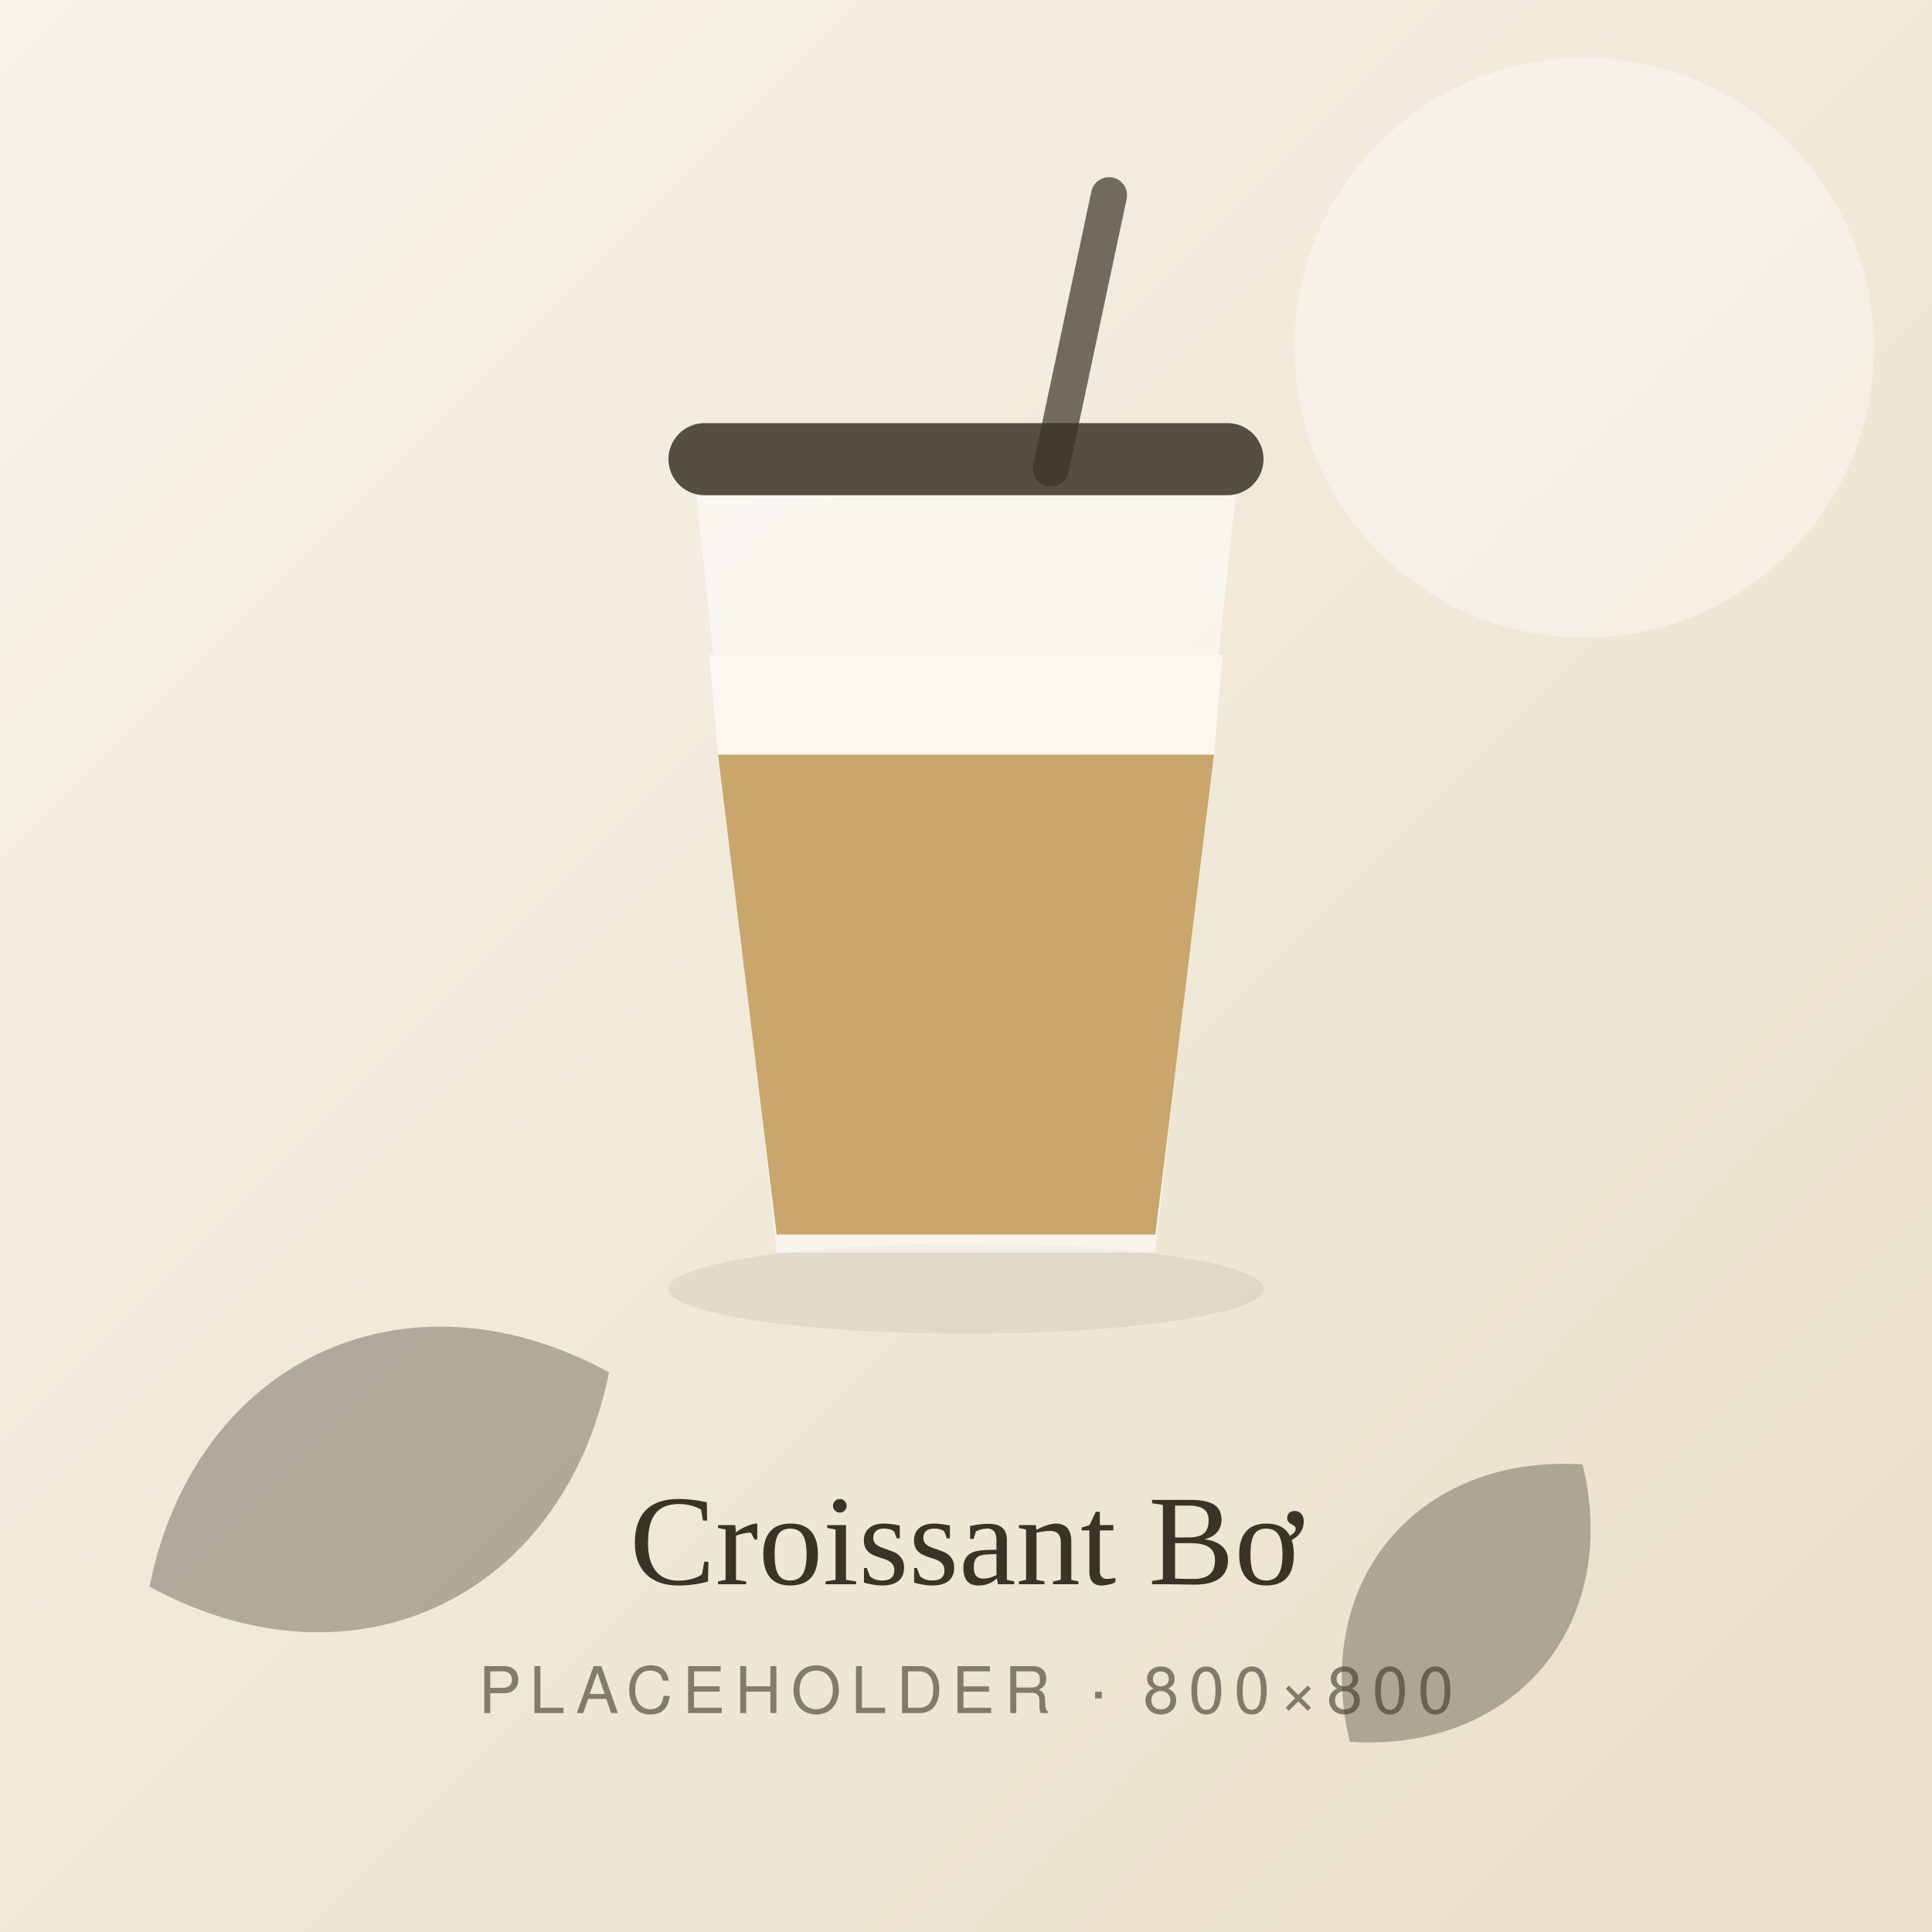
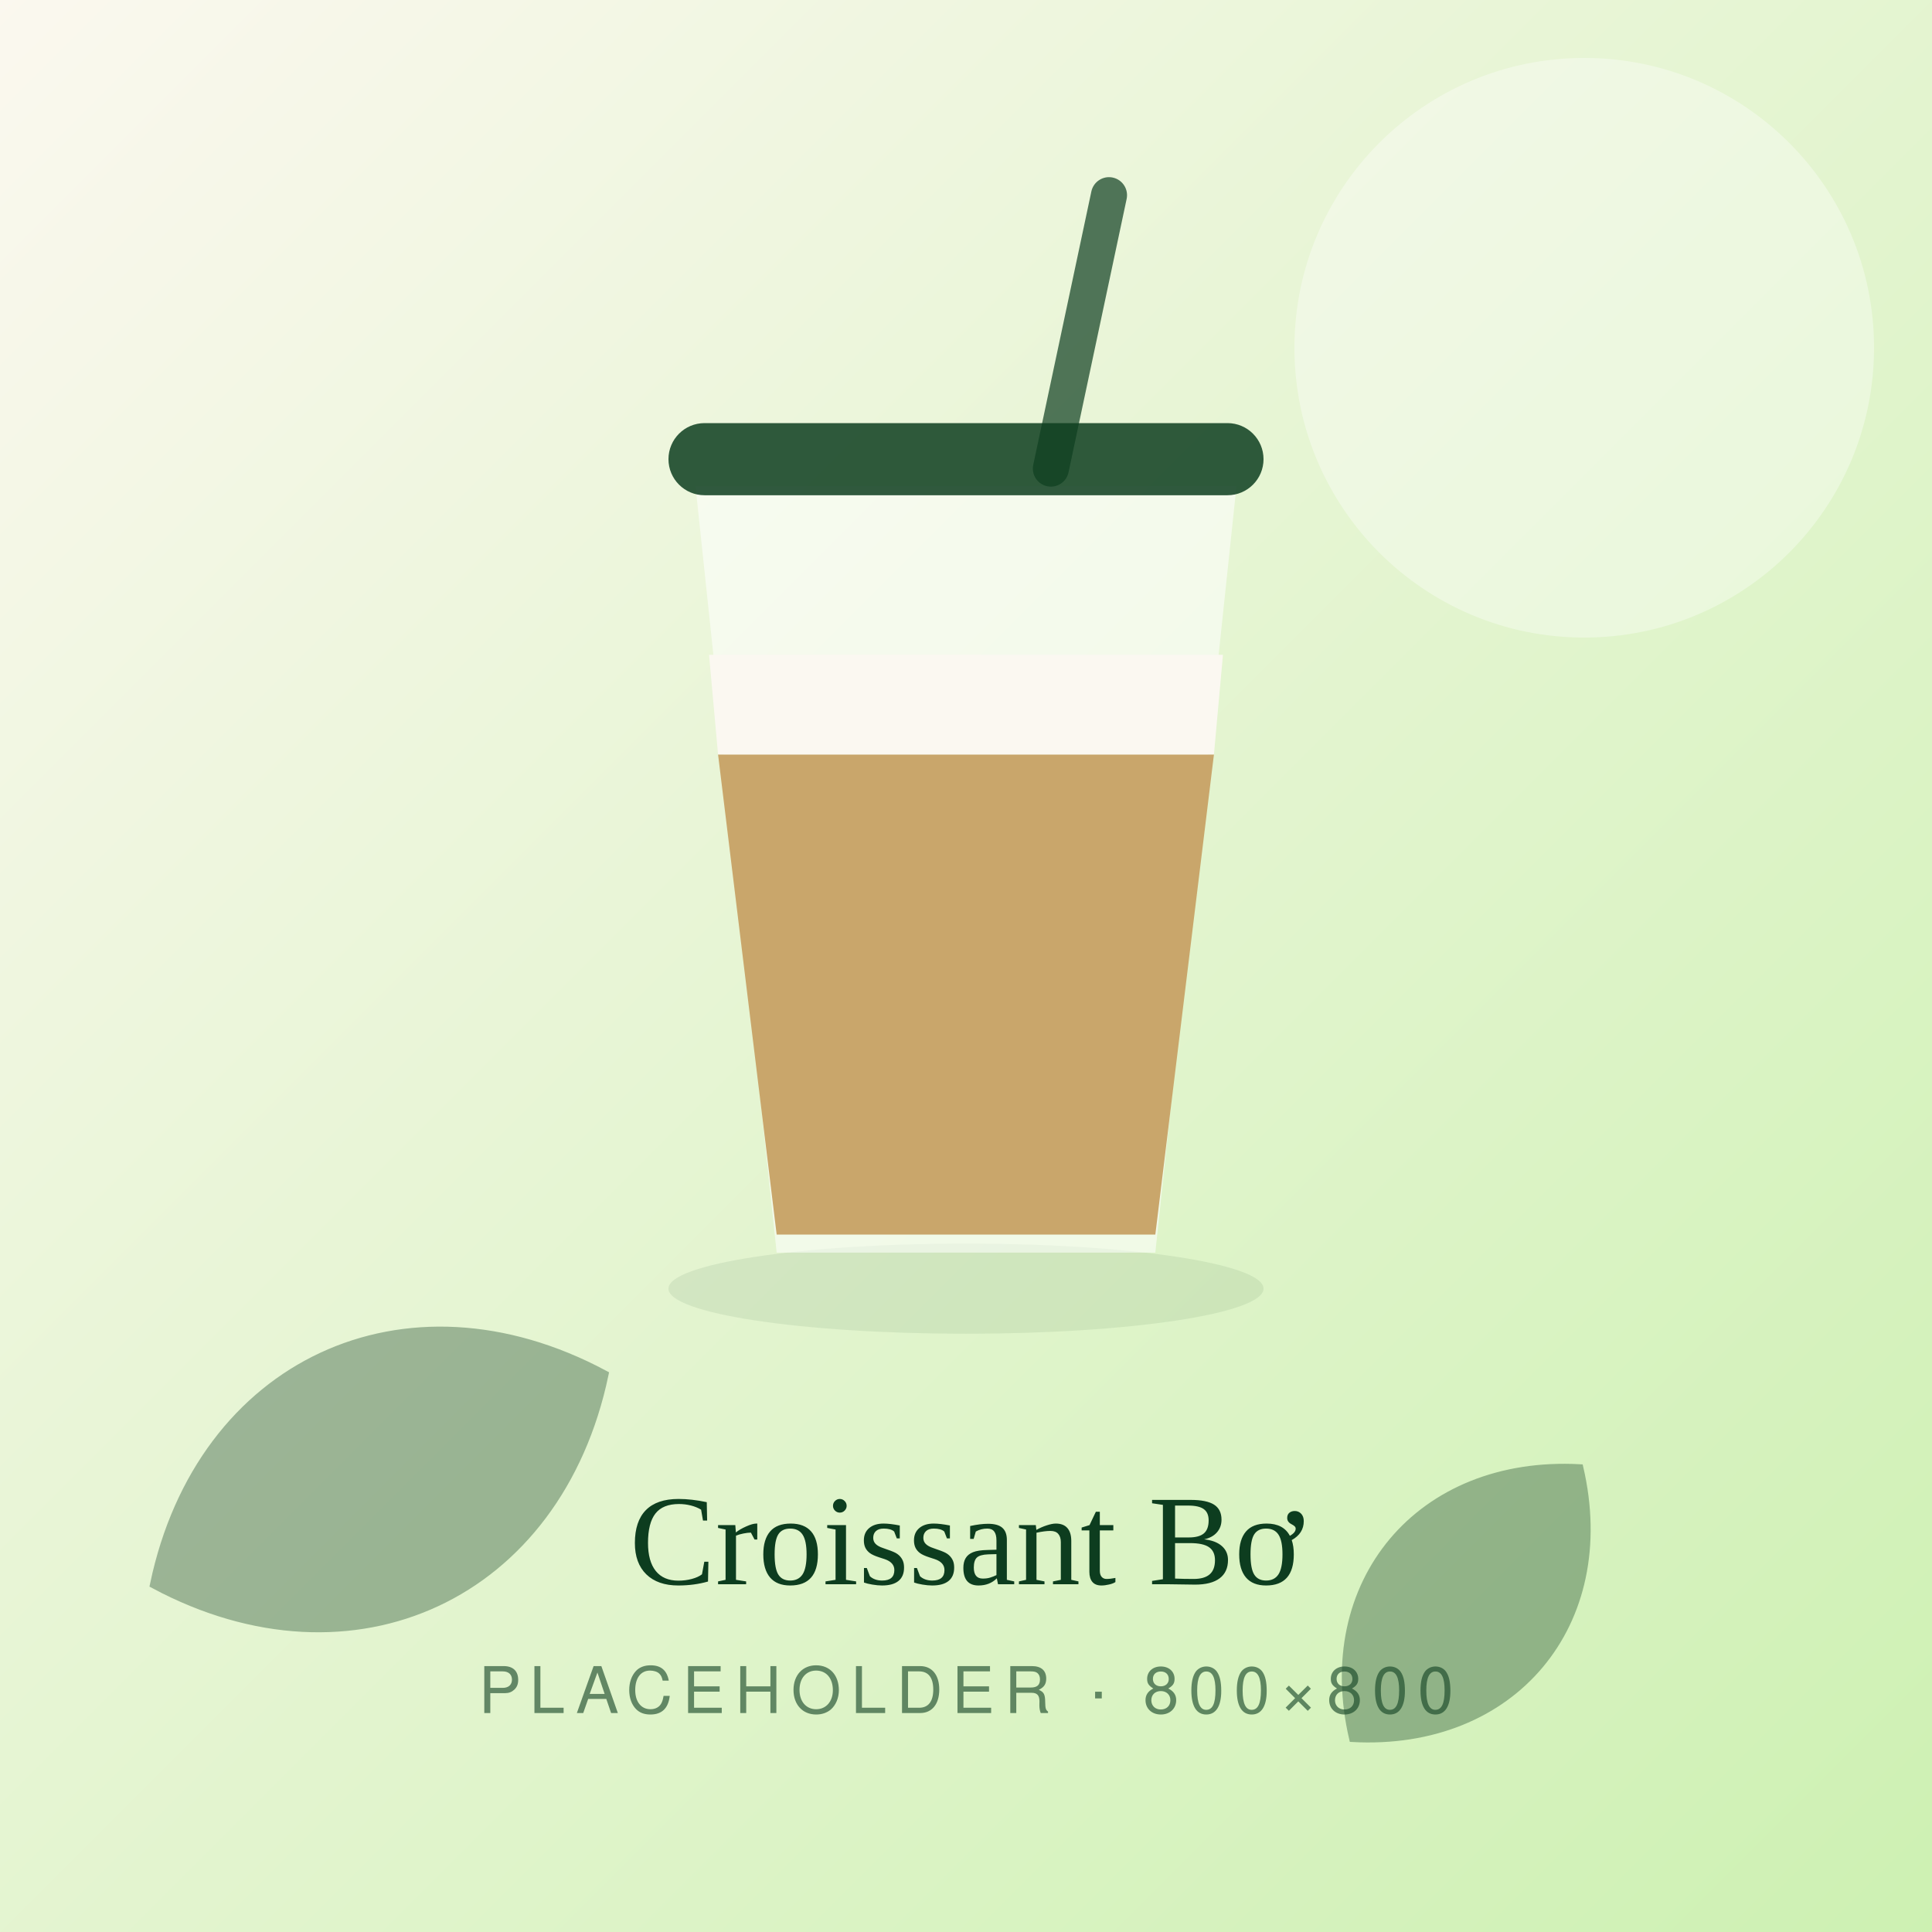
<svg xmlns="http://www.w3.org/2000/svg" width="800" height="800" viewBox="0 0 800 800" role="img" aria-label="Croissant Bơ">
  <defs>
    <linearGradient id="bg" x1="0" y1="0" x2="1" y2="1">
-       <stop offset="0" stop-color="#F7F3EA" />
-       <stop offset="1" stop-color="#EADFC8" />
+       <stop offset="0" stop-color="#FBF8EF" />
+       <stop offset="1" stop-color="#CDF1B2" />
    </linearGradient>
  </defs>
  <rect width="100%" height="100%" fill="url(#bg)" />
  <circle cx="656" cy="144" r="120" fill="#ffffff" opacity="0.35" />
-   <path transform="translate(64 656) rotate(-25) scale(1.866667)" d="M0 0 C 30 -40, 80 -40, 110 0 C 80 40, 30 40, 0 0 Z M 0 0 L 110 0" fill="#3A3326" stroke="#3A3326" stroke-width="2" opacity="0.35" />
-   <path transform="translate(560 720) rotate(-50) scale(1.333333)" d="M0 0 C 30 -40, 80 -40, 110 0 C 80 40, 30 40, 0 0 Z M 0 0 L 110 0" fill="#3A3326" stroke="#3A3326" stroke-width="2" opacity="0.35" />
+   <path transform="translate(64 656) rotate(-25) scale(1.866667)" d="M0 0 C 30 -40, 80 -40, 110 0 C 80 40, 30 40, 0 0 Z M 0 0 L 110 0" fill="#0D3D1F" stroke="#0D3D1F" stroke-width="2" opacity="0.35" />
+   <path transform="translate(560 720) rotate(-50) scale(1.333333)" d="M0 0 C 30 -40, 80 -40, 110 0 C 80 40, 30 40, 0 0 Z M 0 0 L 110 0" fill="#0D3D1F" stroke="#0D3D1F" stroke-width="2" opacity="0.35" />
  <g>
-     <ellipse cx="400" cy="533.6" rx="123.2" ry="18.667" fill="#3A3326" opacity="0.08" />
+     <ellipse cx="400" cy="533.6" rx="123.2" ry="18.667" fill="#0D3D1F" opacity="0.08" />
    <path d="M 288 201.333 L 512 201.333 L 478.4 518.667 L 321.6 518.667 Z" fill="#ffffff" opacity="0.55" />
    <path d="M 297.333 312.4 L 502.667 312.4 L 478.4 511.2 L 321.6 511.2 Z" fill="#C9A66B" />
    <path d="M 293.6 271.147 L 506.4 271.147 L 502.667 312.4 L 297.333 312.4 Z" fill="#FBF8F1" />
-     <rect x="276.8" y="175.2" width="246.4" height="29.867" rx="14.933" fill="#3A3326" opacity="0.85" />
-     <rect x="426.133" y="70.667" width="14.933" height="130.667" rx="7.467" fill="#3A3326" opacity="0.7" transform="rotate(12 433.6 201.3333)" />
+     <rect x="276.8" y="175.2" width="246.4" height="29.867" rx="14.933" fill="#0D3D1F" opacity="0.85" />
+     <rect x="426.133" y="70.667" width="14.933" height="130.667" rx="7.467" fill="#0D3D1F" opacity="0.7" transform="rotate(12 433.6 201.3333)" />
  </g>
-   <text x="50%" y="656" text-anchor="middle" font-family="Georgia, 'Times New Roman', serif" font-size="53.333" fill="#3A3326">Croissant Bơ</text>
-   <text x="50%" y="709.333" text-anchor="middle" font-family="Helvetica, Arial, sans-serif" font-size="26.667" letter-spacing="4" fill="#3A3326" opacity="0.6">PLACEHOLDER · 800×800</text>
+   <text x="50%" y="656" text-anchor="middle" font-family="Georgia, 'Times New Roman', serif" font-size="53.333" fill="#0D3D1F">Croissant Bơ</text>
+   <text x="50%" y="709.333" text-anchor="middle" font-family="Helvetica, Arial, sans-serif" font-size="26.667" letter-spacing="4" fill="#0D3D1F" opacity="0.6">PLACEHOLDER · 800×800</text>
</svg>
